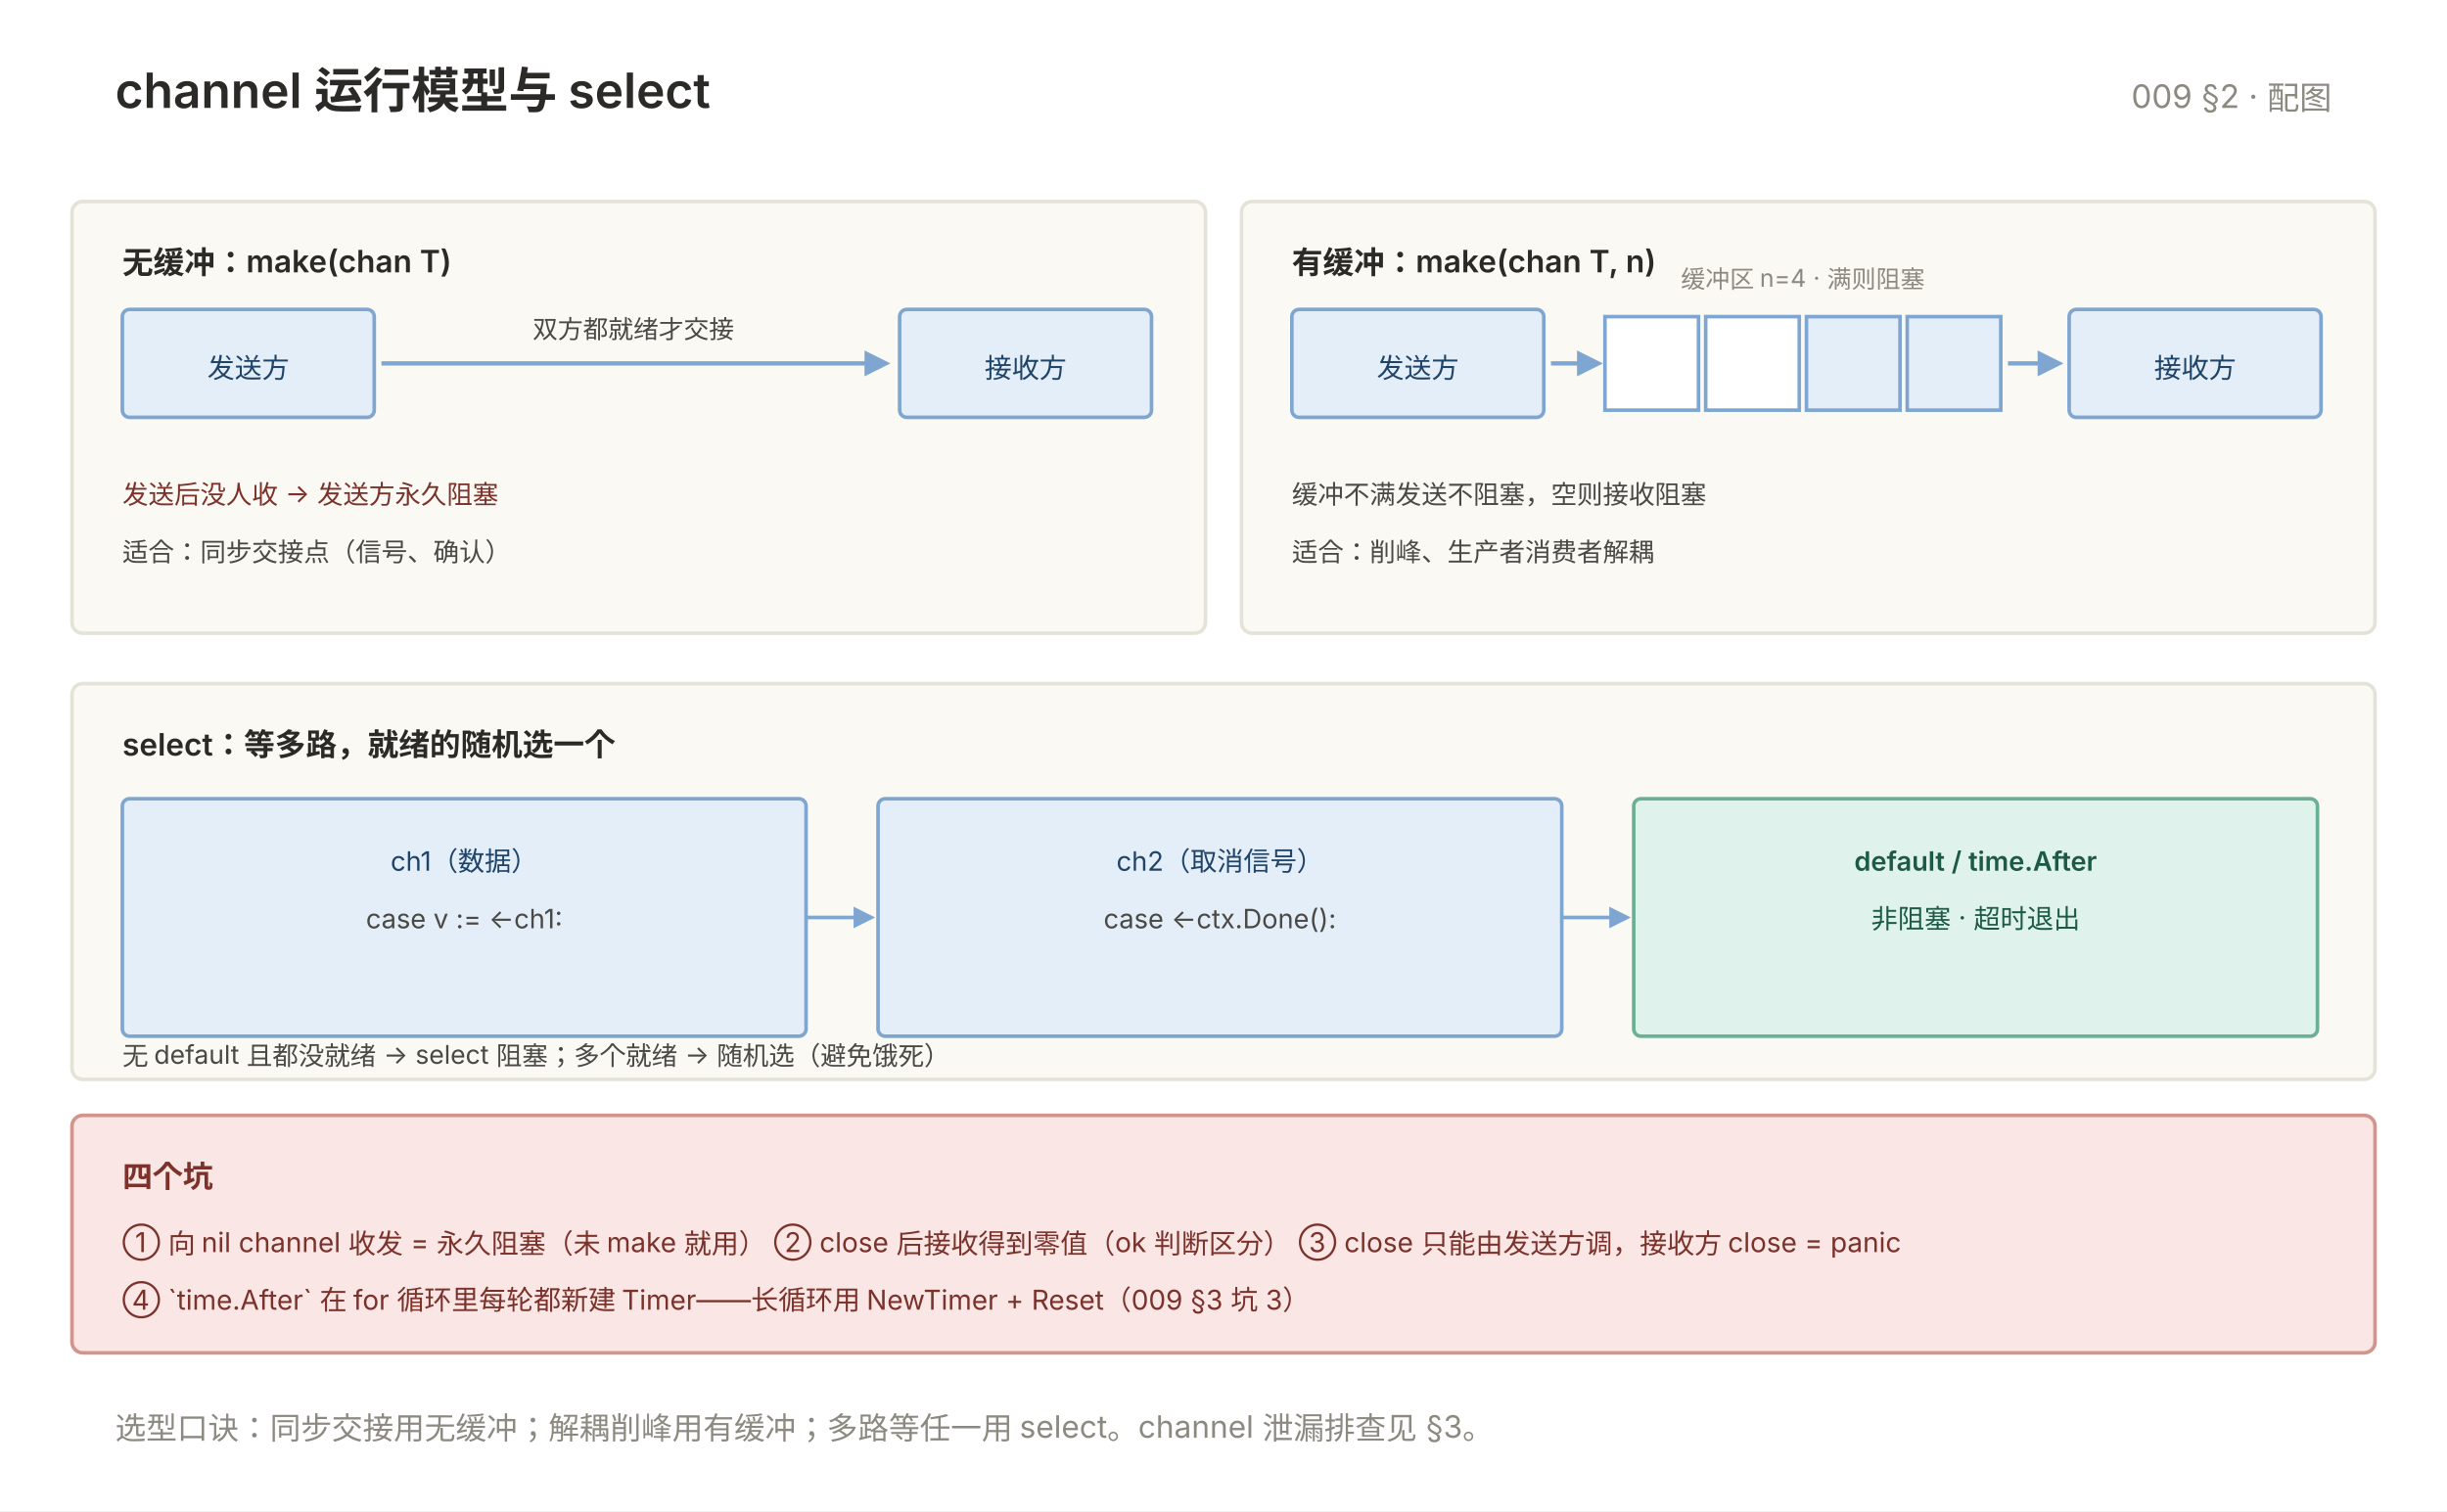
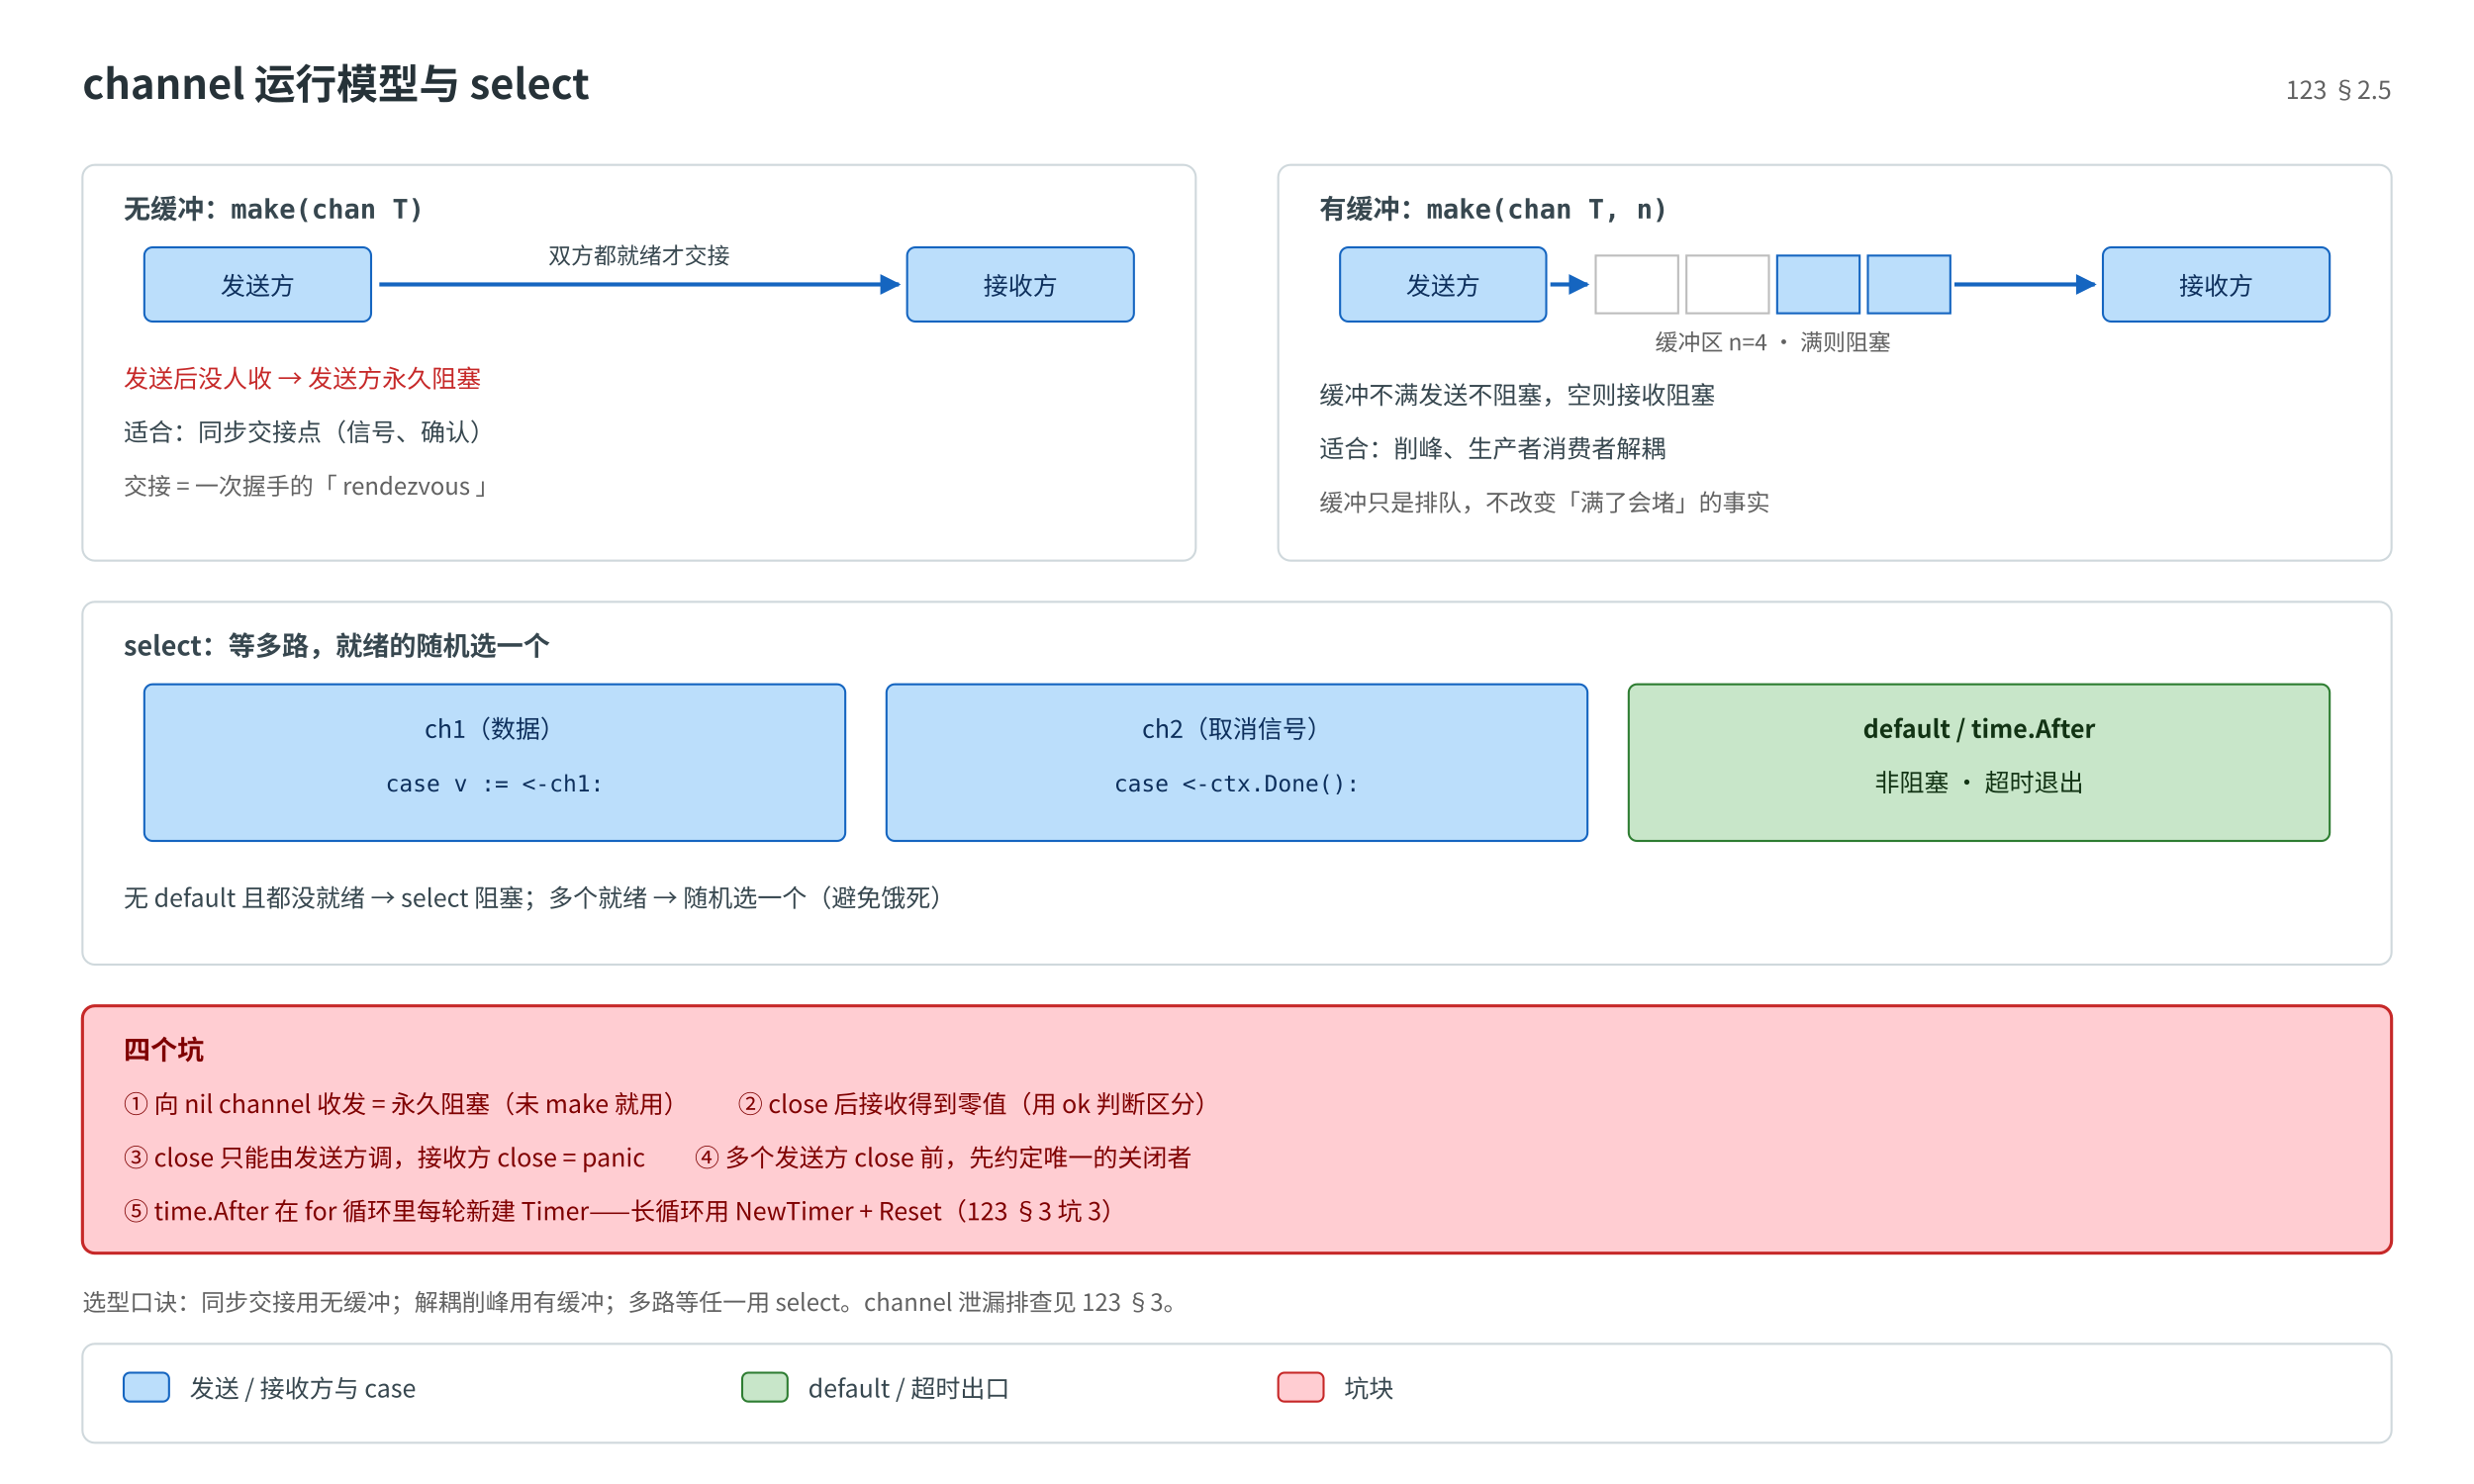
- <svg xmlns="http://www.w3.org/2000/svg" viewBox="0 0 1200 741.18" width="1200" height="741.18" font-family="-apple-system, 'Segoe UI', 'Microsoft YaHei', 'PingFang SC', sans-serif">
-   <g transform="scale(1.764706)">
-     <rect width="680" height="420" fill="#FFFFFF" />
-     <text x="32" y="30" font-size="13.5" font-weight="600" fill="#2B2A27">channel 运行模型与 select</text>
-     <text x="648" y="30" font-size="9" fill="#8C8980" text-anchor="end">009 §2 · 配图</text>
-     <defs>
-       <marker id="c9Blue" viewBox="0 0 10 10" refX="8" refY="5" markerWidth="6" markerHeight="6" orient="auto">
-         <path d="M0,0 L10,5 L0,10 z" fill="#7FA6D0" />
-       </marker>
-       <marker id="c9Red" viewBox="0 0 10 10" refX="8" refY="5" markerWidth="6" markerHeight="6" orient="auto">
-         <path d="M0,0 L10,5 L0,10 z" fill="#D2948C" />
-       </marker>
-     </defs>
-     <rect x="20" y="56" width="315" height="120" rx="3" fill="#FAF9F4" stroke="#E5E2D8" stroke-width="1" />
-     <text x="34" y="76" font-size="8.6" font-weight="600" fill="#2B2A27">无缓冲：make(chan T)</text>
-     <rect x="34" y="86" width="70" height="30" rx="2" fill="#E4EEF9" stroke="#7FA6D0" stroke-width="1" />
-     <text x="69" y="105" font-size="7.6" fill="#1F4468" text-anchor="middle">发送方</text>
-     <rect x="250" y="86" width="70" height="30" rx="2" fill="#E4EEF9" stroke="#7FA6D0" stroke-width="1" />
-     <text x="285" y="105" font-size="7.6" fill="#1F4468" text-anchor="middle">接收方</text>
-     <line x1="106" y1="101" x2="246" y2="101" stroke="#7FA6D0" stroke-width="1.2" marker-end="url(#c9Blue)" />
-     <text x="176" y="94" font-size="7" fill="#4A4945" text-anchor="middle">双方都就绪才交接</text>
-     <text x="34" y="140" font-size="7.2" fill="#7A322B">发送后没人收 → 发送方永久阻塞</text>
-     <text x="34" y="156" font-size="7.2" fill="#4A4945">适合：同步交接点（信号、确认）</text>
-     <rect x="345" y="56" width="315" height="120" rx="3" fill="#FAF9F4" stroke="#E5E2D8" stroke-width="1" />
-     <text x="359" y="76" font-size="8.6" font-weight="600" fill="#2B2A27">有缓冲：make(chan T, n)</text>
-     <rect x="359" y="86" width="70" height="30" rx="2" fill="#E4EEF9" stroke="#7FA6D0" stroke-width="1" />
-     <text x="394" y="105" font-size="7.6" fill="#1F4468" text-anchor="middle">发送方</text>
-     <rect x="446" y="88" width="26" height="26" fill="#FFFFFF" stroke="#7FA6D0" stroke-width="1" />
-     <rect x="474" y="88" width="26" height="26" fill="#FFFFFF" stroke="#7FA6D0" stroke-width="1" />
-     <rect x="502" y="88" width="26" height="26" fill="#E4EEF9" stroke="#7FA6D0" stroke-width="1" />
-     <rect x="530" y="88" width="26" height="26" fill="#E4EEF9" stroke="#7FA6D0" stroke-width="1" />
-     <text x="501" y="80" font-size="6.8" fill="#8C8980" text-anchor="middle">缓冲区 n=4 · 满则阻塞</text>
-     <rect x="575" y="86" width="70" height="30" rx="2" fill="#E4EEF9" stroke="#7FA6D0" stroke-width="1" />
-     <text x="610" y="105" font-size="7.6" fill="#1F4468" text-anchor="middle">接收方</text>
-     <line x1="431" y1="101" x2="444" y2="101" stroke="#7FA6D0" stroke-width="1.2" marker-end="url(#c9Blue)" />
-     <line x1="558" y1="101" x2="572" y2="101" stroke="#7FA6D0" stroke-width="1.2" marker-end="url(#c9Blue)" />
-     <text x="359" y="140" font-size="7.2" fill="#4A4945">缓冲不满发送不阻塞，空则接收阻塞</text>
-     <text x="359" y="156" font-size="7.2" fill="#4A4945">适合：削峰、生产者消费者解耦</text>
-     <rect x="20" y="190" width="640" height="110" rx="3" fill="#FAF9F4" stroke="#E5E2D8" stroke-width="1" />
-     <text x="34" y="210" font-size="8.6" font-weight="600" fill="#2B2A27">select：等多路，就绪的随机选一个</text>
-     <rect x="34" y="222" width="190" height="66" rx="2" fill="#E4EEF9" stroke="#7FA6D0" stroke-width="1" />
-     <text x="129" y="242" font-size="7.4" fill="#1F4468" text-anchor="middle">ch1（数据）</text>
-     <text x="129" y="258" font-size="7.4" fill="#4A4945" text-anchor="middle">case v := &lt;-ch1:</text>
-     <rect x="244" y="222" width="190" height="66" rx="2" fill="#E4EEF9" stroke="#7FA6D0" stroke-width="1" />
-     <text x="339" y="242" font-size="7.4" fill="#1F4468" text-anchor="middle">ch2（取消信号）</text>
-     <text x="339" y="258" font-size="7.4" fill="#4A4945" text-anchor="middle">case &lt;-ctx.Done():</text>
-     <rect x="454" y="222" width="190" height="66" rx="2" fill="#DFF3EC" stroke="#6BAF95" stroke-width="1" />
-     <text x="549" y="242" font-size="7.4" font-weight="600" fill="#1D5A45" text-anchor="middle">default / time.After</text>
-     <text x="549" y="258" font-size="7.4" fill="#1D5A45" text-anchor="middle">非阻塞 · 超时退出</text>
-     <line x1="224" y1="255" x2="242" y2="255" stroke="#7FA6D0" stroke-width="1" marker-end="url(#c9Blue)" />
-     <line x1="434" y1="255" x2="452" y2="255" stroke="#7FA6D0" stroke-width="1" marker-end="url(#c9Blue)" />
-     <text x="34" y="296" font-size="7.2" fill="#4A4945">无 default 且都没就绪 → select 阻塞；多个就绪 → 随机选（避免饿死）</text>
-     <rect x="20" y="310" width="640" height="66" rx="3" fill="#FAE6E4" stroke="#D2948C" stroke-width="1" />
-     <text x="34" y="330" font-size="8.4" font-weight="600" fill="#7A322B">四个坑</text>
-     <text x="34" y="348" font-size="7.6" fill="#7A322B">① 向 nil channel 收发 = 永久阻塞（未 make 就用）  ② close 后接收得到零值（ok 判断区分）  ③ close 只能由发送方调，接收方 close = panic</text>
-     <text x="34" y="364" font-size="7.6" fill="#7A322B">④ `time.After` 在 for 循环里每轮都新建 Timer——长循环用 NewTimer + Reset（009 §3 坑 3）</text>
-     <text x="32" y="400" font-size="8.6" fill="#8C8980">选型口诀：同步交接用无缓冲；解耦削峰用有缓冲；多路等任一用 select。channel 泄漏排查见 §3。</text>
-   </g>
+ <svg xmlns="http://www.w3.org/2000/svg" viewBox="0 0 1200 720" font-family="'Microsoft YaHei','PingFang SC','Noto Sans CJK SC',sans-serif">
+   <defs>
+     <marker id="axBlue" viewBox="0 0 10 10" refX="9" refY="5" markerWidth="10" markerHeight="10" markerUnits="userSpaceOnUse" orient="auto-start-reverse">
+       <path d="M 0 0 L 10 5 L 0 10 z" fill="#1565c0" />
+     </marker>
+   </defs>
+   <rect x="0" y="0" width="1200" height="720" fill="#ffffff" />
+   <text x="40" y="48" font-size="20" font-weight="bold" fill="#263238">channel 运行模型与 select</text>
+   <text x="1160" y="48" font-size="12" fill="#616161" text-anchor="end">123 §2.5</text>
+   <rect x="40" y="80" width="540" height="192" rx="6" fill="#ffffff" stroke="#cfd8dc" stroke-width="1" />
+   <text x="60" y="106" font-size="13" font-weight="bold" fill="#37474f">无缓冲：<tspan font-family="ui-monospace,Menlo,Consolas,monospace">make(chan T)</tspan>
+   </text>
+   <rect x="70" y="120" width="110" height="36" rx="4" fill="#bbdefb" stroke="#1565c0" stroke-width="1" />
+   <text x="125" y="143" font-size="12" fill="#0d2f5c" text-anchor="middle">发送方</text>
+   <rect x="440" y="120" width="110" height="36" rx="4" fill="#bbdefb" stroke="#1565c0" stroke-width="1" />
+   <text x="495" y="143" font-size="12" fill="#0d2f5c" text-anchor="middle">接收方</text>
+   <line x1="184" y1="138" x2="436" y2="138" stroke="#1565c0" stroke-width="2" marker-end="url(#axBlue)" />
+   <text x="310" y="128" font-size="11" fill="#37474f" text-anchor="middle">双方都就绪才交接</text>
+   <text x="60" y="188" font-size="12" fill="#c62828">发送后没人收 → 发送方永久阻塞</text>
+   <text x="60" y="214" font-size="12" fill="#37474f">适合：同步交接点（信号、确认）</text>
+   <text x="60" y="240" font-size="11.5" fill="#616161">交接 = 一次握手的「 rendezvous 」</text>
+   <rect x="620" y="80" width="540" height="192" rx="6" fill="#ffffff" stroke="#cfd8dc" stroke-width="1" />
+   <text x="640" y="106" font-size="13" font-weight="bold" fill="#37474f">有缓冲：<tspan font-family="ui-monospace,Menlo,Consolas,monospace">make(chan T, n)</tspan>
+   </text>
+   <rect x="650" y="120" width="100" height="36" rx="4" fill="#bbdefb" stroke="#1565c0" stroke-width="1" />
+   <text x="700" y="143" font-size="12" fill="#0d2f5c" text-anchor="middle">发送方</text>
+   <rect x="774" y="124" width="40" height="28" fill="#ffffff" stroke="#bdbdbd" stroke-width="1" />
+   <rect x="818" y="124" width="40" height="28" fill="#ffffff" stroke="#bdbdbd" stroke-width="1" />
+   <rect x="862" y="124" width="40" height="28" fill="#bbdefb" stroke="#1565c0" stroke-width="1" />
+   <rect x="906" y="124" width="40" height="28" fill="#bbdefb" stroke="#1565c0" stroke-width="1" />
+   <text x="860" y="170" font-size="11" fill="#616161" text-anchor="middle">缓冲区 n=4 · 满则阻塞</text>
+   <rect x="1020" y="120" width="110" height="36" rx="4" fill="#bbdefb" stroke="#1565c0" stroke-width="1" />
+   <text x="1075" y="143" font-size="12" fill="#0d2f5c" text-anchor="middle">接收方</text>
+   <line x1="752" y1="138" x2="770" y2="138" stroke="#1565c0" stroke-width="2" marker-end="url(#axBlue)" />
+   <line x1="948" y1="138" x2="1016" y2="138" stroke="#1565c0" stroke-width="2" marker-end="url(#axBlue)" />
+   <text x="640" y="196" font-size="12" fill="#37474f">缓冲不满发送不阻塞，空则接收阻塞</text>
+   <text x="640" y="222" font-size="12" fill="#37474f">适合：削峰、生产者消费者解耦</text>
+   <text x="640" y="248" font-size="11.5" fill="#616161">缓冲只是排队，不改变「满了会堵」的事实</text>
+   <rect x="40" y="292" width="1120" height="176" rx="6" fill="#ffffff" stroke="#cfd8dc" stroke-width="1" />
+   <text x="60" y="318" font-size="13" font-weight="bold" fill="#37474f">select：等多路，就绪的随机选一个</text>
+   <rect x="70" y="332" width="340" height="76" rx="4" fill="#bbdefb" stroke="#1565c0" stroke-width="1" />
+   <text x="240" y="358" font-size="12" fill="#0d2f5c" text-anchor="middle">ch1（数据）</text>
+   <text x="240" y="384" font-size="11" fill="#0d2f5c" text-anchor="middle" font-family="ui-monospace,Menlo,Consolas,monospace">case v := &lt;-ch1:</text>
+   <rect x="430" y="332" width="340" height="76" rx="4" fill="#bbdefb" stroke="#1565c0" stroke-width="1" />
+   <text x="600" y="358" font-size="12" fill="#0d2f5c" text-anchor="middle">ch2（取消信号）</text>
+   <text x="600" y="384" font-size="11" fill="#0d2f5c" text-anchor="middle" font-family="ui-monospace,Menlo,Consolas,monospace">case &lt;-ctx.Done():</text>
+   <rect x="790" y="332" width="340" height="76" rx="4" fill="#c8e6c9" stroke="#2e7d32" stroke-width="1" />
+   <text x="960" y="358" font-size="12" font-weight="bold" fill="#123314" text-anchor="middle">default / time.After</text>
+   <text x="960" y="384" font-size="12" fill="#123314" text-anchor="middle">非阻塞 · 超时退出</text>
+   <text x="60" y="440" font-size="12" fill="#37474f">无 default 且都没就绪 → select 阻塞；多个就绪 → 随机选一个（避免饿死）</text>
+   <rect x="40" y="488" width="1120" height="120" rx="6" fill="#ffcdd2" stroke="#c62828" stroke-width="1.5" />
+   <text x="60" y="514" font-size="13" font-weight="bold" fill="#7f0000">四个坑</text>
+   <text x="60" y="540" font-size="12" fill="#7f0000">① 向 nil channel 收发 = 永久阻塞（未 make 就用）　　② close 后接收得到零值（用 ok 判断区分）</text>
+   <text x="60" y="566" font-size="12" fill="#7f0000">③ close 只能由发送方调，接收方 close = panic　　④ 多个发送方 close 前，先约定唯一的关闭者</text>
+   <text x="60" y="592" font-size="12" fill="#7f0000">⑤ time.After 在 for 循环里每轮新建 Timer——长循环用 NewTimer + Reset（123 §3 坑 3）</text>
+   <text x="40" y="636" font-size="11.5" fill="#616161">选型口诀：同步交接用无缓冲；解耦削峰用有缓冲；多路等任一用 select。channel 泄漏排查见 123 §3。</text>
+   <rect x="40" y="652" width="1120" height="48" rx="6" fill="#ffffff" stroke="#cfd8dc" stroke-width="1" />
+   <rect x="60" y="666" width="22" height="14" rx="3" fill="#bbdefb" stroke="#1565c0" stroke-width="1" />
+   <text x="92" y="678" font-size="12" fill="#37474f">发送 / 接收方与 case</text>
+   <rect x="360" y="666" width="22" height="14" rx="3" fill="#c8e6c9" stroke="#2e7d32" stroke-width="1" />
+   <text x="392" y="678" font-size="12" fill="#37474f">default / 超时出口</text>
+   <rect x="620" y="666" width="22" height="14" rx="3" fill="#ffcdd2" stroke="#c62828" stroke-width="1" />
+   <text x="652" y="678" font-size="12" fill="#37474f">坑块</text>
</svg>
